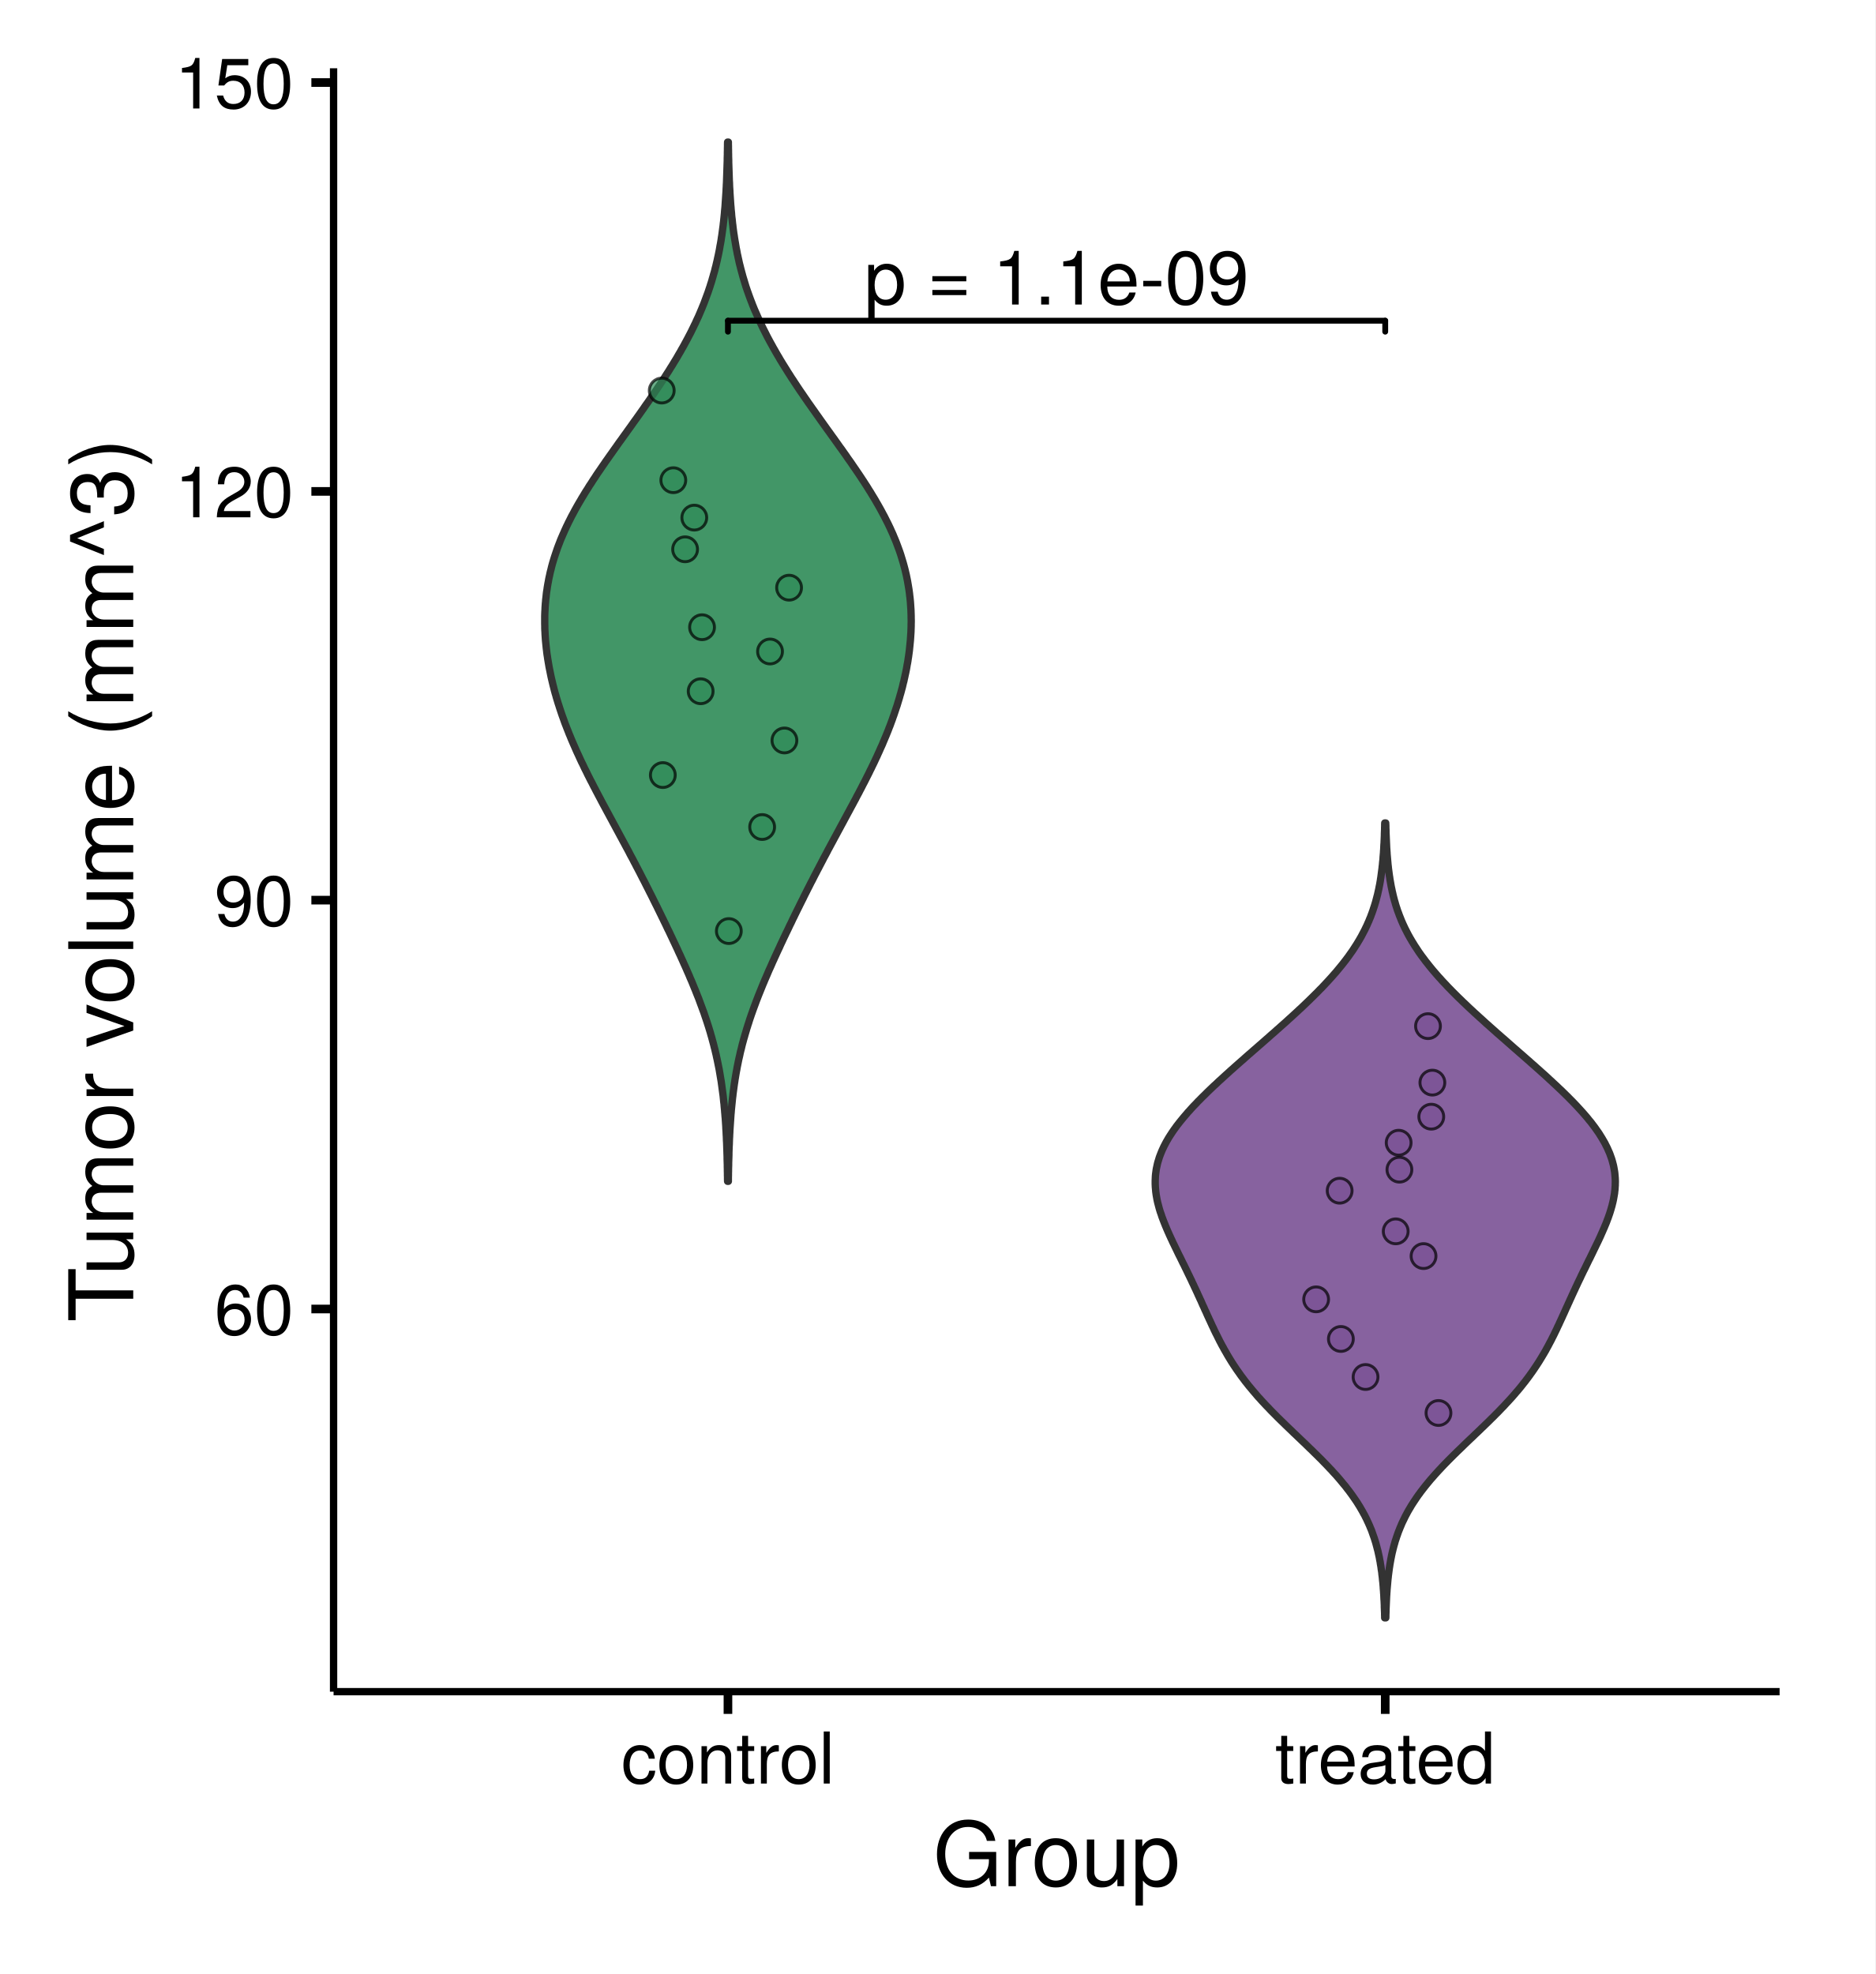
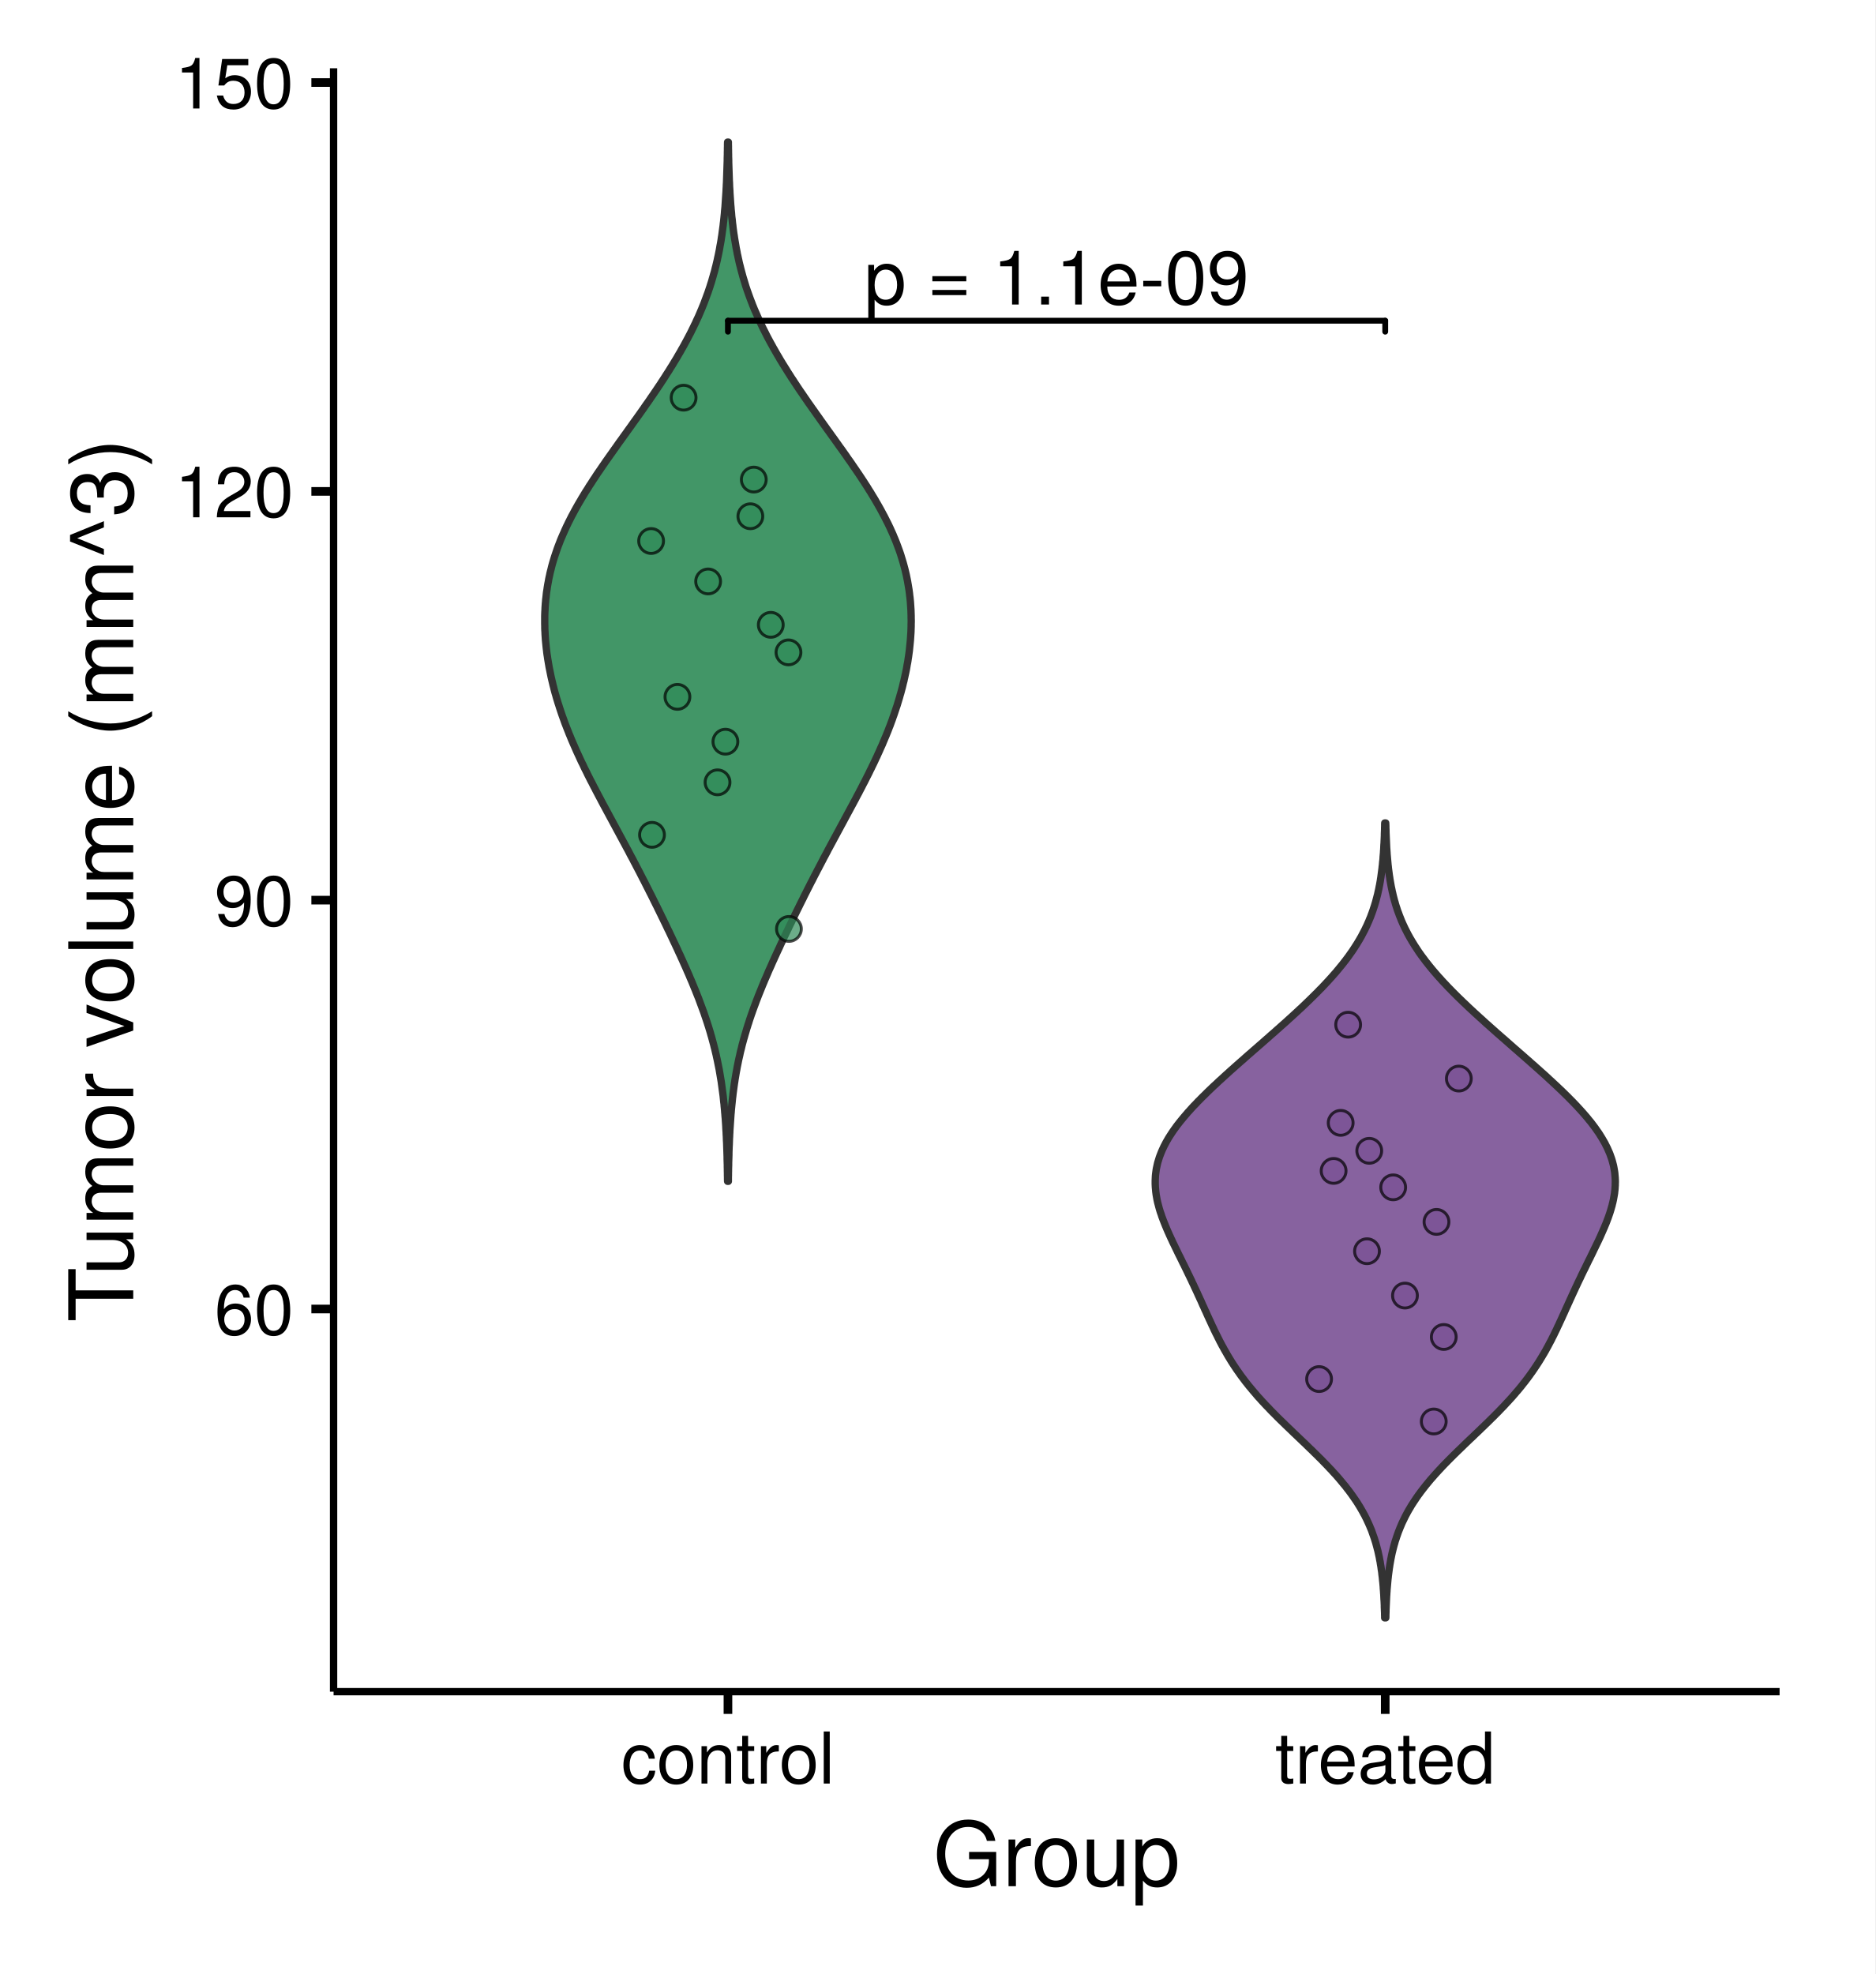
<svg xmlns="http://www.w3.org/2000/svg" class="svglite" width="273.60pt" height="288.00pt" viewBox="0 0 273.60 288.00">
  <defs>
    <style type="text/css">
    .svglite line, .svglite polyline, .svglite polygon, .svglite path, .svglite rect, .svglite circle {
      fill: none;
      stroke: #000000;
      stroke-linecap: round;
      stroke-linejoin: round;
      stroke-miterlimit: 10.00;
    }
    .svglite text {
      white-space: pre;
    }
  </style>
  </defs>
  <rect width="100%" height="100%" style="stroke: none; fill: #FFFFFF;" />
  <defs>
    <clipPath id="cpMC4wMHwyNzMuNjB8MC4wMHwyODguMDA=">
      <rect x="0.00" y="0.00" width="273.60" height="288.00" />
    </clipPath>
  </defs>
  <g clip-path="url(#cpMC4wMHwyNzMuNjB8MC4wMHwyODguMDA=)">
    <rect x="0.00" y="0.00" width="273.60" height="288.00" style="stroke-width: 1.26; stroke: #FFFFFF; fill: #FFFFFF;" />
  </g>
  <defs>
    <clipPath id="cpNDguNjd8MjU5LjY1fDkuOTZ8MjQ2Ljgx">
      <rect x="48.67" y="9.96" width="210.98" height="236.85" />
    </clipPath>
  </defs>
  <g clip-path="url(#cpNDguNjd8MjU5LjY1fDkuOTZ8MjQ2Ljgx)">
    <rect x="48.67" y="9.96" width="210.98" height="236.85" style="stroke-width: 1.26; stroke: none; fill: #FFFFFF;" />
    <polygon points="106.16,172.35 106.15,172.05 106.15,171.76 106.14,171.46 106.14,171.16 106.13,170.87 106.13,170.57 106.12,170.27 106.12,169.98 106.11,169.68 106.10,169.38 106.09,169.09 106.09,168.79 106.08,168.49 106.07,168.20 106.06,167.90 106.05,167.60 106.04,167.31 106.03,167.01 106.02,166.71 106.00,166.41 105.99,166.12 105.98,165.82 105.96,165.52 105.95,165.23 105.93,164.93 105.91,164.63 105.90,164.34 105.88,164.04 105.86,163.74 105.84,163.45 105.82,163.15 105.79,162.85 105.77,162.56 105.74,162.26 105.72,161.96 105.69,161.67 105.66,161.37 105.64,161.07 105.60,160.78 105.57,160.48 105.54,160.18 105.51,159.89 105.47,159.59 105.43,159.29 105.39,159.00 105.35,158.70 105.31,158.40 105.27,158.11 105.23,157.81 105.18,157.51 105.13,157.22 105.08,156.92 105.03,156.62 104.98,156.33 104.93,156.03 104.87,155.73 104.81,155.44 104.75,155.14 104.69,154.84 104.63,154.55 104.56,154.25 104.50,153.95 104.43,153.66 104.36,153.36 104.29,153.06 104.21,152.77 104.14,152.47 104.06,152.17 103.98,151.88 103.90,151.58 103.82,151.28 103.73,150.99 103.65,150.69 103.56,150.39 103.47,150.10 103.38,149.80 103.28,149.50 103.19,149.21 103.09,148.91 102.99,148.61 102.89,148.32 102.79,148.02 102.69,147.72 102.58,147.43 102.47,147.13 102.36,146.83 102.25,146.54 102.14,146.24 102.03,145.94 101.92,145.64 101.80,145.35 101.68,145.05 101.56,144.75 101.45,144.46 101.32,144.16 101.20,143.86 101.08,143.57 100.96,143.27 100.83,142.97 100.70,142.68 100.58,142.38 100.45,142.08 100.32,141.79 100.19,141.49 100.06,141.19 99.93,140.90 99.79,140.60 99.66,140.30 99.53,140.01 99.39,139.71 99.26,139.41 99.12,139.12 98.98,138.82 98.85,138.52 98.71,138.23 98.57,137.93 98.43,137.63 98.29,137.34 98.15,137.04 98.01,136.74 97.87,136.45 97.73,136.15 97.59,135.85 97.44,135.56 97.30,135.26 97.16,134.96 97.02,134.67 96.87,134.37 96.73,134.07 96.58,133.78 96.44,133.48 96.29,133.18 96.15,132.89 96.00,132.59 95.86,132.29 95.71,132.00 95.56,131.70 95.41,131.40 95.27,131.11 95.12,130.81 94.97,130.51 94.82,130.22 94.67,129.92 94.52,129.62 94.37,129.33 94.22,129.03 94.07,128.73 93.92,128.44 93.76,128.14 93.61,127.84 93.46,127.55 93.31,127.25 93.15,126.95 93.00,126.66 92.84,126.36 92.69,126.06 92.53,125.77 92.38,125.47 92.22,125.17 92.06,124.88 91.90,124.58 91.75,124.28 91.59,123.98 91.43,123.69 91.27,123.39 91.11,123.09 90.95,122.80 90.79,122.50 90.63,122.20 90.47,121.91 90.31,121.61 90.15,121.31 89.99,121.02 89.83,120.72 89.67,120.42 89.51,120.13 89.35,119.83 89.19,119.53 89.03,119.24 88.87,118.94 88.71,118.64 88.55,118.35 88.39,118.05 88.23,117.75 88.07,117.46 87.91,117.16 87.75,116.86 87.60,116.57 87.44,116.27 87.28,115.97 87.13,115.68 86.97,115.38 86.82,115.08 86.66,114.79 86.51,114.49 86.36,114.19 86.20,113.90 86.05,113.60 85.90,113.30 85.75,113.01 85.61,112.71 85.46,112.41 85.31,112.12 85.17,111.82 85.03,111.52 84.88,111.23 84.74,110.93 84.60,110.63 84.47,110.34 84.33,110.04 84.19,109.74 84.06,109.45 83.93,109.15 83.80,108.85 83.67,108.56 83.54,108.26 83.41,107.96 83.29,107.67 83.17,107.37 83.04,107.07 82.93,106.78 82.81,106.48 82.69,106.18 82.58,105.89 82.46,105.59 82.35,105.29 82.25,105.00 82.14,104.70 82.03,104.40 81.93,104.11 81.83,103.81 81.73,103.51 81.63,103.21 81.54,102.92 81.44,102.62 81.35,102.32 81.26,102.03 81.17,101.73 81.09,101.43 81.00,101.14 80.92,100.84 80.84,100.54 80.77,100.25 80.69,99.95 80.62,99.65 80.55,99.36 80.48,99.06 80.41,98.76 80.35,98.47 80.29,98.17 80.23,97.87 80.17,97.58 80.11,97.28 80.06,96.98 80.01,96.69 79.96,96.39 79.91,96.09 79.87,95.80 79.82,95.50 79.78,95.20 79.75,94.91 79.71,94.61 79.68,94.31 79.65,94.02 79.62,93.72 79.59,93.42 79.57,93.13 79.55,92.83 79.53,92.53 79.52,92.24 79.50,91.94 79.49,91.64 79.49,91.35 79.48,91.05 79.48,90.75 79.48,90.46 79.48,90.16 79.48,89.86 79.49,89.57 79.50,89.27 79.52,88.97 79.53,88.68 79.55,88.38 79.57,88.08 79.60,87.79 79.62,87.49 79.66,87.19 79.69,86.90 79.72,86.60 79.76,86.30 79.81,86.01 79.85,85.71 79.90,85.41 79.95,85.12 80.01,84.82 80.06,84.52 80.12,84.23 80.19,83.93 80.25,83.63 80.32,83.34 80.40,83.04 80.47,82.74 80.55,82.44 80.63,82.15 80.72,81.85 80.81,81.55 80.90,81.26 81.00,80.96 81.10,80.66 81.20,80.37 81.30,80.07 81.41,79.77 81.52,79.48 81.64,79.18 81.75,78.88 81.87,78.59 82.00,78.29 82.13,77.99 82.26,77.70 82.39,77.40 82.53,77.10 82.66,76.81 82.81,76.51 82.95,76.21 83.10,75.92 83.25,75.62 83.40,75.32 83.56,75.03 83.72,74.73 83.88,74.43 84.04,74.14 84.21,73.84 84.38,73.54 84.55,73.25 84.73,72.95 84.90,72.65 85.08,72.36 85.26,72.06 85.44,71.76 85.63,71.47 85.82,71.17 86.00,70.87 86.20,70.58 86.39,70.28 86.58,69.98 86.78,69.69 86.97,69.39 87.17,69.09 87.37,68.80 87.58,68.50 87.78,68.20 87.98,67.91 88.19,67.61 88.39,67.31 88.60,67.02 88.81,66.72 89.02,66.42 89.23,66.13 89.44,65.83 89.65,65.53 89.86,65.24 90.07,64.94 90.28,64.64 90.49,64.35 90.71,64.05 90.92,63.75 91.13,63.46 91.35,63.16 91.56,62.86 91.77,62.57 91.99,62.27 92.20,61.97 92.41,61.67 92.62,61.38 92.84,61.08 93.05,60.78 93.26,60.49 93.47,60.19 93.68,59.89 93.89,59.60 94.09,59.30 94.30,59.00 94.51,58.71 94.72,58.41 94.92,58.11 95.12,57.82 95.33,57.52 95.53,57.22 95.73,56.93 95.93,56.63 96.13,56.33 96.33,56.04 96.52,55.74 96.72,55.44 96.91,55.15 97.10,54.85 97.29,54.55 97.48,54.26 97.67,53.96 97.85,53.66 98.04,53.37 98.22,53.07 98.40,52.77 98.58,52.48 98.76,52.18 98.93,51.88 99.10,51.59 99.28,51.29 99.44,50.99 99.61,50.70 99.78,50.40 99.94,50.10 100.10,49.81 100.26,49.51 100.42,49.21 100.57,48.92 100.73,48.62 100.88,48.32 101.02,48.03 101.17,47.73 101.31,47.43 101.46,47.14 101.59,46.84 101.73,46.54 101.87,46.25 102.00,45.95 102.13,45.65 102.25,45.36 102.38,45.06 102.50,44.76 102.62,44.47 102.74,44.17 102.85,43.87 102.96,43.58 103.07,43.28 103.18,42.98 103.29,42.69 103.39,42.39 103.49,42.09 103.59,41.80 103.68,41.50 103.78,41.20 103.87,40.90 103.95,40.61 104.04,40.31 104.12,40.01 104.21,39.72 104.29,39.42 104.36,39.12 104.44,38.83 104.51,38.53 104.58,38.23 104.65,37.94 104.71,37.64 104.78,37.34 104.84,37.05 104.90,36.75 104.96,36.45 105.01,36.16 105.06,35.86 105.12,35.56 105.17,35.27 105.22,34.97 105.26,34.67 105.31,34.38 105.35,34.08 105.39,33.78 105.43,33.49 105.47,33.19 105.51,32.89 105.54,32.60 105.58,32.30 105.61,32.00 105.64,31.71 105.67,31.41 105.70,31.11 105.72,30.82 105.75,30.52 105.78,30.22 105.80,29.93 105.82,29.63 105.84,29.33 105.86,29.04 105.88,28.74 105.90,28.44 105.92,28.15 105.94,27.85 105.95,27.55 105.97,27.26 105.98,26.96 106.00,26.66 106.01,26.37 106.02,26.07 106.03,25.77 106.04,25.48 106.05,25.18 106.06,24.88 106.07,24.59 106.08,24.29 106.09,23.99 106.10,23.70 106.11,23.40 106.11,23.10 106.12,22.81 106.13,22.51 106.13,22.21 106.14,21.92 106.14,21.62 106.15,21.32 106.15,21.03 106.16,20.73 106.27,20.73 106.27,21.03 106.28,21.32 106.28,21.62 106.29,21.92 106.29,22.21 106.30,22.51 106.30,22.81 106.31,23.10 106.32,23.40 106.32,23.70 106.33,23.99 106.34,24.29 106.35,24.59 106.36,24.88 106.37,25.18 106.38,25.48 106.39,25.77 106.40,26.07 106.41,26.37 106.43,26.66 106.44,26.96 106.45,27.26 106.47,27.55 106.49,27.85 106.50,28.15 106.52,28.44 106.54,28.74 106.56,29.04 106.58,29.33 106.60,29.63 106.62,29.93 106.65,30.22 106.67,30.52 106.70,30.82 106.73,31.11 106.75,31.41 106.78,31.71 106.82,32.00 106.85,32.30 106.88,32.60 106.92,32.89 106.95,33.19 106.99,33.49 107.03,33.78 107.07,34.08 107.12,34.38 107.16,34.67 107.21,34.97 107.26,35.27 107.31,35.56 107.36,35.86 107.41,36.16 107.47,36.45 107.53,36.75 107.58,37.05 107.65,37.34 107.71,37.64 107.78,37.94 107.84,38.23 107.91,38.53 107.99,38.83 108.06,39.12 108.14,39.42 108.22,39.72 108.30,40.01 108.38,40.31 108.47,40.61 108.56,40.90 108.65,41.20 108.74,41.50 108.83,41.80 108.93,42.09 109.03,42.39 109.14,42.69 109.24,42.98 109.35,43.28 109.46,43.58 109.57,43.87 109.69,44.17 109.80,44.47 109.92,44.76 110.04,45.06 110.17,45.36 110.30,45.65 110.43,45.95 110.56,46.25 110.69,46.54 110.83,46.84 110.97,47.14 111.11,47.43 111.25,47.73 111.40,48.03 111.55,48.32 111.70,48.62 111.85,48.92 112.00,49.21 112.16,49.51 112.32,49.81 112.48,50.10 112.65,50.40 112.81,50.70 112.98,50.99 113.15,51.29 113.32,51.59 113.49,51.88 113.67,52.18 113.84,52.48 114.02,52.77 114.20,53.07 114.39,53.37 114.57,53.66 114.76,53.96 114.94,54.26 115.13,54.55 115.32,54.85 115.51,55.15 115.71,55.44 115.90,55.74 116.10,56.04 116.29,56.33 116.49,56.63 116.69,56.93 116.89,57.22 117.10,57.52 117.30,57.82 117.50,58.11 117.71,58.41 117.91,58.71 118.12,59.00 118.33,59.30 118.54,59.60 118.75,59.89 118.96,60.19 119.17,60.49 119.38,60.78 119.59,61.08 119.80,61.38 120.01,61.67 120.22,61.97 120.44,62.27 120.65,62.57 120.86,62.86 121.08,63.16 121.29,63.46 121.50,63.75 121.72,64.05 121.93,64.35 122.14,64.64 122.35,64.94 122.56,65.24 122.78,65.53 122.99,65.83 123.20,66.13 123.41,66.42 123.61,66.72 123.82,67.02 124.03,67.31 124.24,67.61 124.44,67.91 124.64,68.20 124.85,68.50 125.05,68.80 125.25,69.09 125.45,69.39 125.65,69.69 125.84,69.98 126.04,70.28 126.23,70.58 126.42,70.87 126.61,71.17 126.79,71.47 126.98,71.76 127.16,72.06 127.34,72.36 127.52,72.65 127.70,72.95 127.87,73.25 128.04,73.54 128.21,73.84 128.38,74.14 128.54,74.43 128.70,74.73 128.86,75.03 129.02,75.32 129.17,75.62 129.32,75.92 129.47,76.21 129.62,76.51 129.76,76.81 129.90,77.10 130.03,77.40 130.17,77.70 130.30,77.99 130.42,78.29 130.55,78.59 130.67,78.88 130.79,79.18 130.90,79.48 131.01,79.77 131.12,80.07 131.23,80.37 131.33,80.66 131.43,80.96 131.52,81.26 131.61,81.55 131.70,81.85 131.79,82.15 131.87,82.44 131.95,82.74 132.03,83.04 132.10,83.34 132.17,83.63 132.24,83.93 132.30,84.23 132.36,84.52 132.42,84.82 132.47,85.12 132.52,85.41 132.57,85.71 132.62,86.01 132.66,86.30 132.70,86.60 132.73,86.90 132.77,87.19 132.80,87.49 132.83,87.79 132.85,88.08 132.87,88.38 132.89,88.68 132.91,88.97 132.92,89.27 132.93,89.57 132.94,89.86 132.94,90.16 132.95,90.46 132.95,90.75 132.94,91.05 132.94,91.35 132.93,91.64 132.92,91.94 132.91,92.24 132.89,92.53 132.87,92.83 132.85,93.13 132.83,93.42 132.80,93.72 132.77,94.02 132.74,94.31 132.71,94.61 132.68,94.91 132.64,95.20 132.60,95.50 132.56,95.80 132.51,96.09 132.47,96.39 132.42,96.69 132.36,96.98 132.31,97.28 132.26,97.58 132.20,97.87 132.14,98.17 132.07,98.47 132.01,98.76 131.94,99.06 131.88,99.36 131.80,99.65 131.73,99.95 131.66,100.25 131.58,100.54 131.50,100.84 131.42,101.14 131.33,101.43 131.25,101.73 131.16,102.03 131.07,102.32 130.98,102.62 130.89,102.92 130.79,103.21 130.69,103.51 130.59,103.81 130.49,104.11 130.39,104.40 130.28,104.70 130.18,105.00 130.07,105.29 129.96,105.59 129.85,105.89 129.73,106.18 129.62,106.48 129.50,106.78 129.38,107.07 129.26,107.37 129.13,107.67 129.01,107.96 128.88,108.26 128.76,108.56 128.63,108.85 128.49,109.15 128.36,109.45 128.23,109.74 128.09,110.04 127.96,110.34 127.82,110.63 127.68,110.93 127.54,111.23 127.40,111.52 127.25,111.82 127.11,112.12 126.96,112.41 126.82,112.71 126.67,113.01 126.52,113.30 126.37,113.60 126.22,113.90 126.07,114.19 125.91,114.49 125.76,114.79 125.61,115.08 125.45,115.38 125.30,115.68 125.14,115.97 124.98,116.27 124.83,116.57 124.67,116.86 124.51,117.16 124.35,117.46 124.19,117.75 124.03,118.05 123.87,118.35 123.71,118.64 123.55,118.94 123.39,119.24 123.23,119.53 123.07,119.83 122.91,120.13 122.75,120.42 122.59,120.72 122.43,121.02 122.27,121.31 122.11,121.61 121.95,121.91 121.79,122.20 121.63,122.50 121.47,122.80 121.31,123.09 121.15,123.39 120.99,123.69 120.83,123.98 120.68,124.28 120.52,124.58 120.36,124.88 120.20,125.17 120.05,125.47 119.89,125.77 119.74,126.06 119.58,126.36 119.43,126.66 119.27,126.95 119.12,127.25 118.96,127.55 118.81,127.84 118.66,128.14 118.51,128.44 118.35,128.73 118.20,129.03 118.05,129.33 117.90,129.62 117.75,129.92 117.60,130.22 117.45,130.51 117.30,130.81 117.16,131.11 117.01,131.40 116.86,131.70 116.71,132.00 116.57,132.29 116.42,132.59 116.27,132.89 116.13,133.18 115.98,133.48 115.84,133.78 115.69,134.07 115.55,134.37 115.41,134.67 115.26,134.96 115.12,135.26 114.98,135.56 114.84,135.85 114.69,136.15 114.55,136.45 114.41,136.74 114.27,137.04 114.13,137.34 113.99,137.63 113.85,137.93 113.72,138.23 113.58,138.52 113.44,138.82 113.30,139.12 113.17,139.41 113.03,139.71 112.90,140.01 112.76,140.30 112.63,140.60 112.50,140.90 112.37,141.19 112.23,141.49 112.10,141.79 111.98,142.08 111.85,142.38 111.72,142.68 111.59,142.97 111.47,143.27 111.34,143.57 111.22,143.86 111.10,144.16 110.98,144.46 110.86,144.75 110.74,145.05 110.62,145.35 110.51,145.64 110.39,145.94 110.28,146.24 110.17,146.54 110.06,146.83 109.95,147.13 109.84,147.43 109.74,147.72 109.63,148.02 109.53,148.32 109.43,148.61 109.33,148.91 109.24,149.21 109.14,149.50 109.05,149.80 108.95,150.10 108.87,150.39 108.78,150.69 108.69,150.99 108.61,151.28 108.52,151.58 108.44,151.88 108.36,152.17 108.28,152.47 108.21,152.77 108.14,153.06 108.06,153.36 107.99,153.66 107.93,153.95 107.86,154.25 107.79,154.55 107.73,154.84 107.67,155.14 107.61,155.44 107.55,155.73 107.50,156.03 107.44,156.33 107.39,156.62 107.34,156.92 107.29,157.22 107.24,157.51 107.20,157.81 107.15,158.11 107.11,158.40 107.07,158.70 107.03,159.00 106.99,159.29 106.95,159.59 106.92,159.89 106.88,160.18 106.85,160.48 106.82,160.78 106.79,161.07 106.76,161.37 106.73,161.67 106.70,161.96 106.68,162.26 106.65,162.56 106.63,162.85 106.61,163.15 106.59,163.45 106.57,163.74 106.55,164.04 106.53,164.34 106.51,164.63 106.49,164.93 106.48,165.23 106.46,165.52 106.45,165.82 106.43,166.12 106.42,166.41 106.41,166.71 106.40,167.01 106.38,167.31 106.37,167.60 106.36,167.90 106.35,168.20 106.35,168.49 106.34,168.79 106.33,169.09 106.32,169.38 106.31,169.68 106.31,169.98 106.30,170.27 106.29,170.57 106.29,170.87 106.28,171.16 106.28,171.46 106.27,171.76 106.27,172.05 106.27,172.35 106.16,172.35 " style="stroke-width: 1.07; stroke: #333333; stroke-linecap: butt; fill: #2E8B57; fill-opacity: 0.90;" />
    <polygon points="202.03,236.04 202.03,235.82 202.02,235.59 202.02,235.36 202.01,235.14 202.00,234.91 201.99,234.68 201.98,234.46 201.98,234.23 201.97,234.00 201.96,233.77 201.95,233.55 201.93,233.32 201.92,233.09 201.91,232.87 201.90,232.64 201.88,232.41 201.87,232.19 201.85,231.96 201.83,231.73 201.82,231.50 201.80,231.28 201.78,231.05 201.76,230.82 201.73,230.60 201.71,230.37 201.69,230.14 201.66,229.92 201.63,229.69 201.61,229.46 201.58,229.24 201.54,229.01 201.51,228.78 201.48,228.55 201.44,228.33 201.40,228.10 201.37,227.87 201.32,227.65 201.28,227.42 201.24,227.19 201.19,226.97 201.14,226.74 201.09,226.51 201.04,226.28 200.98,226.06 200.92,225.83 200.86,225.60 200.80,225.38 200.74,225.15 200.67,224.92 200.60,224.70 200.53,224.47 200.45,224.24 200.37,224.02 200.29,223.79 200.21,223.56 200.13,223.33 200.04,223.11 199.94,222.88 199.85,222.65 199.75,222.43 199.65,222.20 199.54,221.97 199.44,221.75 199.33,221.52 199.21,221.29 199.10,221.06 198.97,220.84 198.85,220.61 198.72,220.38 198.59,220.16 198.46,219.93 198.32,219.70 198.18,219.48 198.04,219.25 197.89,219.02 197.74,218.80 197.58,218.57 197.42,218.34 197.26,218.11 197.10,217.89 196.93,217.66 196.76,217.43 196.58,217.21 196.41,216.98 196.23,216.75 196.04,216.53 195.85,216.30 195.66,216.07 195.47,215.84 195.28,215.62 195.08,215.39 194.88,215.16 194.67,214.94 194.46,214.71 194.26,214.48 194.04,214.26 193.83,214.03 193.61,213.80 193.39,213.57 193.17,213.35 192.95,213.12 192.73,212.89 192.50,212.67 192.27,212.44 192.04,212.21 191.81,211.99 191.58,211.76 191.35,211.53 191.11,211.31 190.88,211.08 190.64,210.85 190.41,210.62 190.17,210.40 189.93,210.17 189.69,209.94 189.46,209.72 189.22,209.49 188.98,209.26 188.74,209.04 188.51,208.81 188.27,208.58 188.03,208.35 187.80,208.13 187.56,207.90 187.33,207.67 187.10,207.45 186.86,207.22 186.63,206.99 186.40,206.77 186.18,206.54 185.95,206.31 185.73,206.09 185.50,205.86 185.28,205.63 185.07,205.40 184.85,205.18 184.63,204.95 184.42,204.72 184.21,204.50 184.00,204.27 183.80,204.04 183.59,203.82 183.39,203.59 183.20,203.36 183.00,203.13 182.81,202.91 182.62,202.68 182.43,202.45 182.24,202.23 182.06,202.00 181.88,201.77 181.70,201.55 181.53,201.32 181.36,201.09 181.19,200.87 181.02,200.64 180.86,200.41 180.70,200.18 180.54,199.96 180.38,199.73 180.23,199.50 180.08,199.28 179.93,199.05 179.78,198.82 179.64,198.60 179.50,198.37 179.36,198.14 179.22,197.91 179.09,197.69 178.96,197.46 178.83,197.23 178.70,197.01 178.57,196.78 178.45,196.55 178.32,196.33 178.20,196.10 178.08,195.87 177.96,195.65 177.85,195.42 177.73,195.19 177.62,194.96 177.51,194.74 177.39,194.51 177.28,194.28 177.17,194.06 177.07,193.83 176.96,193.60 176.85,193.38 176.75,193.15 176.64,192.92 176.54,192.69 176.43,192.47 176.33,192.24 176.22,192.01 176.12,191.79 176.02,191.56 175.92,191.33 175.81,191.11 175.71,190.88 175.61,190.65 175.50,190.43 175.40,190.20 175.30,189.97 175.20,189.74 175.09,189.52 174.99,189.29 174.88,189.06 174.78,188.84 174.68,188.61 174.57,188.38 174.47,188.16 174.36,187.93 174.25,187.70 174.15,187.47 174.04,187.25 173.93,187.02 173.83,186.79 173.72,186.57 173.61,186.34 173.50,186.11 173.39,185.89 173.28,185.66 173.17,185.43 173.06,185.20 172.95,184.98 172.84,184.75 172.73,184.52 172.61,184.30 172.50,184.07 172.39,183.84 172.28,183.62 172.17,183.39 172.05,183.16 171.94,182.94 171.83,182.71 171.72,182.48 171.61,182.25 171.50,182.03 171.39,181.80 171.28,181.57 171.17,181.35 171.06,181.12 170.96,180.89 170.85,180.67 170.75,180.44 170.64,180.21 170.54,179.98 170.44,179.76 170.34,179.53 170.24,179.30 170.15,179.08 170.05,178.85 169.96,178.62 169.87,178.40 169.78,178.17 169.69,177.94 169.61,177.72 169.52,177.49 169.45,177.26 169.37,177.03 169.29,176.81 169.22,176.58 169.15,176.35 169.09,176.13 169.03,175.90 168.97,175.67 168.91,175.45 168.86,175.22 168.81,174.99 168.77,174.76 168.73,174.54 168.69,174.31 168.66,174.08 168.63,173.86 168.61,173.63 168.59,173.40 168.57,173.18 168.56,172.95 168.55,172.72 168.55,172.50 168.55,172.27 168.56,172.04 168.57,171.81 168.58,171.59 168.60,171.36 168.63,171.13 168.66,170.91 168.69,170.68 168.73,170.45 168.78,170.23 168.83,170.00 168.88,169.77 168.94,169.54 169.01,169.32 169.08,169.09 169.15,168.86 169.23,168.64 169.32,168.41 169.41,168.18 169.50,167.96 169.60,167.73 169.71,167.50 169.81,167.28 169.93,167.05 170.05,166.82 170.17,166.59 170.30,166.37 170.43,166.14 170.57,165.91 170.71,165.69 170.86,165.46 171.01,165.23 171.16,165.01 171.32,164.78 171.49,164.55 171.65,164.32 171.82,164.10 172.00,163.87 172.18,163.64 172.36,163.42 172.55,163.19 172.74,162.96 172.93,162.74 173.13,162.51 173.32,162.28 173.53,162.06 173.73,161.83 173.94,161.60 174.15,161.37 174.37,161.15 174.59,160.92 174.80,160.69 175.03,160.47 175.25,160.24 175.48,160.01 175.71,159.79 175.94,159.56 176.17,159.33 176.41,159.10 176.64,158.88 176.88,158.65 177.12,158.42 177.37,158.20 177.61,157.97 177.85,157.74 178.10,157.52 178.35,157.29 178.60,157.06 178.85,156.83 179.10,156.61 179.35,156.38 179.60,156.15 179.86,155.93 180.11,155.70 180.37,155.47 180.62,155.25 180.88,155.02 181.14,154.79 181.40,154.57 181.65,154.34 181.91,154.11 182.17,153.88 182.43,153.66 182.69,153.43 182.95,153.20 183.21,152.98 183.47,152.75 183.73,152.52 183.99,152.30 184.25,152.07 184.51,151.84 184.77,151.61 185.03,151.39 185.28,151.16 185.54,150.93 185.80,150.71 186.06,150.48 186.31,150.25 186.57,150.03 186.82,149.80 187.08,149.57 187.33,149.35 187.59,149.12 187.84,148.89 188.09,148.66 188.34,148.44 188.59,148.21 188.84,147.98 189.08,147.76 189.33,147.53 189.57,147.30 189.82,147.08 190.06,146.85 190.30,146.62 190.54,146.39 190.77,146.17 191.01,145.94 191.24,145.71 191.47,145.49 191.70,145.26 191.93,145.03 192.16,144.81 192.38,144.58 192.60,144.35 192.83,144.13 193.04,143.90 193.26,143.67 193.47,143.44 193.68,143.22 193.89,142.99 194.10,142.76 194.30,142.54 194.50,142.31 194.70,142.08 194.90,141.86 195.09,141.63 195.28,141.40 195.47,141.17 195.65,140.95 195.84,140.72 196.02,140.49 196.19,140.27 196.37,140.04 196.54,139.81 196.71,139.59 196.87,139.36 197.03,139.13 197.19,138.91 197.35,138.68 197.50,138.45 197.65,138.22 197.79,138.00 197.94,137.77 198.08,137.54 198.21,137.32 198.35,137.09 198.48,136.86 198.61,136.64 198.73,136.41 198.85,136.18 198.97,135.95 199.09,135.73 199.20,135.50 199.31,135.27 199.42,135.05 199.52,134.82 199.62,134.59 199.72,134.37 199.81,134.14 199.91,133.91 200.00,133.69 200.08,133.46 200.17,133.23 200.25,133.00 200.33,132.78 200.40,132.55 200.48,132.32 200.55,132.10 200.62,131.87 200.69,131.64 200.75,131.42 200.81,131.19 200.87,130.96 200.93,130.73 200.99,130.51 201.04,130.28 201.09,130.05 201.14,129.83 201.19,129.60 201.23,129.37 201.28,129.15 201.32,128.92 201.36,128.69 201.40,128.47 201.43,128.24 201.47,128.01 201.50,127.78 201.53,127.56 201.56,127.33 201.59,127.10 201.62,126.88 201.65,126.65 201.67,126.42 201.70,126.20 201.72,125.97 201.74,125.74 201.77,125.51 201.79,125.29 201.80,125.06 201.82,124.83 201.84,124.61 201.86,124.38 201.87,124.15 201.89,123.93 201.90,123.70 201.91,123.47 201.92,123.24 201.94,123.02 201.95,122.79 201.96,122.56 201.97,122.34 201.98,122.11 201.99,121.88 201.99,121.66 202.00,121.43 202.01,121.20 202.02,120.98 202.02,120.75 202.03,120.52 202.03,120.29 202.04,120.07 202.18,120.07 202.19,120.29 202.20,120.52 202.20,120.75 202.21,120.98 202.22,121.20 202.22,121.43 202.23,121.66 202.24,121.88 202.25,122.11 202.26,122.34 202.27,122.56 202.28,122.79 202.29,123.02 202.30,123.24 202.31,123.47 202.32,123.70 202.34,123.93 202.35,124.15 202.37,124.38 202.38,124.61 202.40,124.83 202.42,125.06 202.44,125.29 202.46,125.51 202.48,125.74 202.50,125.97 202.52,126.20 202.55,126.42 202.57,126.65 202.60,126.88 202.63,127.10 202.66,127.33 202.69,127.56 202.72,127.78 202.76,128.01 202.79,128.24 202.83,128.47 202.87,128.69 202.91,128.92 202.95,129.15 202.99,129.37 203.04,129.60 203.09,129.83 203.13,130.05 203.19,130.28 203.24,130.51 203.29,130.73 203.35,130.96 203.41,131.19 203.47,131.42 203.54,131.64 203.60,131.87 203.67,132.10 203.74,132.32 203.82,132.55 203.89,132.78 203.97,133.00 204.06,133.23 204.14,133.46 204.23,133.69 204.32,133.91 204.41,134.14 204.50,134.37 204.60,134.59 204.70,134.82 204.81,135.05 204.91,135.27 205.02,135.50 205.14,135.73 205.25,135.95 205.37,136.18 205.49,136.41 205.62,136.64 205.74,136.86 205.88,137.09 206.01,137.32 206.15,137.54 206.29,137.77 206.43,138.00 206.58,138.22 206.73,138.45 206.88,138.68 207.03,138.91 207.19,139.13 207.35,139.36 207.52,139.59 207.69,139.81 207.86,140.04 208.03,140.27 208.21,140.49 208.39,140.72 208.57,140.95 208.75,141.17 208.94,141.40 209.13,141.63 209.33,141.86 209.52,142.08 209.72,142.31 209.92,142.54 210.13,142.76 210.33,142.99 210.54,143.22 210.75,143.44 210.97,143.67 211.18,143.90 211.40,144.13 211.62,144.35 211.84,144.58 212.07,144.81 212.29,145.03 212.52,145.26 212.75,145.49 212.98,145.71 213.22,145.94 213.45,146.17 213.69,146.39 213.93,146.62 214.17,146.85 214.41,147.08 214.65,147.30 214.90,147.53 215.14,147.76 215.39,147.98 215.64,148.21 215.89,148.44 216.14,148.66 216.39,148.89 216.64,149.12 216.89,149.35 217.15,149.57 217.40,149.80 217.66,150.03 217.91,150.25 218.17,150.48 218.42,150.71 218.68,150.93 218.94,151.16 219.20,151.39 219.46,151.61 219.72,151.84 219.98,152.07 220.24,152.30 220.49,152.52 220.75,152.75 221.01,152.98 221.27,153.20 221.53,153.43 221.79,153.66 222.05,153.88 222.31,154.11 222.57,154.34 222.83,154.57 223.09,154.79 223.34,155.02 223.60,155.25 223.86,155.47 224.11,155.70 224.37,155.93 224.62,156.15 224.87,156.38 225.13,156.61 225.38,156.83 225.63,157.06 225.88,157.29 226.12,157.52 226.37,157.74 226.61,157.97 226.86,158.20 227.10,158.42 227.34,158.65 227.58,158.88 227.82,159.10 228.05,159.33 228.29,159.56 228.52,159.79 228.75,160.01 228.97,160.24 229.20,160.47 229.42,160.69 229.64,160.92 229.86,161.15 230.07,161.37 230.28,161.60 230.49,161.83 230.70,162.06 230.90,162.28 231.10,162.51 231.30,162.74 231.49,162.96 231.68,163.19 231.86,163.42 232.05,163.64 232.23,163.87 232.40,164.10 232.57,164.32 232.74,164.55 232.90,164.78 233.06,165.01 233.22,165.23 233.37,165.46 233.51,165.69 233.65,165.91 233.79,166.14 233.92,166.37 234.05,166.59 234.18,166.82 234.29,167.05 234.41,167.28 234.52,167.50 234.62,167.73 234.72,167.96 234.82,168.18 234.91,168.41 234.99,168.64 235.07,168.86 235.15,169.09 235.22,169.32 235.28,169.54 235.34,169.77 235.40,170.00 235.45,170.23 235.49,170.45 235.53,170.68 235.57,170.91 235.60,171.13 235.62,171.36 235.64,171.59 235.66,171.81 235.67,172.04 235.68,172.27 235.68,172.50 235.67,172.72 235.67,172.95 235.65,173.18 235.64,173.40 235.62,173.63 235.59,173.86 235.57,174.08 235.53,174.31 235.49,174.54 235.45,174.76 235.41,174.99 235.36,175.22 235.31,175.45 235.25,175.67 235.20,175.90 235.13,176.13 235.07,176.35 235.00,176.58 234.93,176.81 234.86,177.03 234.78,177.26 234.70,177.49 234.62,177.72 234.53,177.94 234.45,178.17 234.36,178.40 234.27,178.62 234.17,178.85 234.08,179.08 233.98,179.30 233.88,179.53 233.78,179.76 233.68,179.98 233.58,180.21 233.48,180.44 233.37,180.67 233.27,180.89 233.16,181.12 233.05,181.35 232.94,181.57 232.83,181.80 232.72,182.03 232.61,182.25 232.50,182.48 232.39,182.71 232.28,182.94 232.17,183.16 232.06,183.39 231.95,183.62 231.83,183.84 231.72,184.07 231.61,184.30 231.50,184.52 231.39,184.75 231.28,184.98 231.17,185.20 231.05,185.43 230.94,185.66 230.83,185.89 230.72,186.11 230.62,186.34 230.51,186.57 230.40,186.79 230.29,187.02 230.18,187.25 230.08,187.47 229.97,187.70 229.86,187.93 229.76,188.16 229.65,188.38 229.55,188.61 229.44,188.84 229.34,189.06 229.24,189.29 229.13,189.52 229.03,189.74 228.93,189.97 228.82,190.20 228.72,190.43 228.62,190.65 228.51,190.88 228.41,191.11 228.31,191.33 228.21,191.56 228.10,191.79 228.00,192.01 227.90,192.24 227.79,192.47 227.69,192.69 227.58,192.92 227.48,193.15 227.37,193.38 227.26,193.60 227.16,193.83 227.05,194.06 226.94,194.28 226.83,194.51 226.72,194.74 226.61,194.96 226.49,195.19 226.38,195.42 226.26,195.65 226.14,195.87 226.02,196.10 225.90,196.33 225.78,196.55 225.65,196.78 225.53,197.01 225.40,197.23 225.27,197.46 225.13,197.69 225.00,197.91 224.86,198.14 224.72,198.37 224.58,198.60 224.44,198.82 224.29,199.05 224.14,199.28 223.99,199.50 223.84,199.73 223.68,199.96 223.53,200.18 223.36,200.41 223.20,200.64 223.03,200.87 222.87,201.09 222.69,201.32 222.52,201.55 222.34,201.77 222.16,202.00 221.98,202.23 221.80,202.45 221.61,202.68 221.42,202.91 221.22,203.13 221.03,203.36 220.83,203.59 220.63,203.82 220.43,204.04 220.22,204.27 220.01,204.50 219.80,204.72 219.59,204.95 219.38,205.18 219.16,205.40 218.94,205.63 218.72,205.86 218.50,206.09 218.27,206.31 218.05,206.54 217.82,206.77 217.59,206.99 217.36,207.22 217.13,207.45 216.90,207.67 216.66,207.90 216.43,208.13 216.19,208.35 215.96,208.58 215.72,208.81 215.48,209.04 215.24,209.26 215.01,209.49 214.77,209.72 214.53,209.94 214.29,210.17 214.05,210.40 213.82,210.62 213.58,210.85 213.35,211.08 213.11,211.31 212.88,211.53 212.64,211.76 212.41,211.99 212.18,212.21 211.95,212.44 211.72,212.67 211.50,212.89 211.27,213.12 211.05,213.35 210.83,213.57 210.61,213.80 210.39,214.03 210.18,214.26 209.97,214.48 209.76,214.71 209.55,214.94 209.35,215.16 209.15,215.39 208.95,215.62 208.75,215.84 208.56,216.07 208.37,216.30 208.18,216.53 208.00,216.75 207.82,216.98 207.64,217.21 207.47,217.43 207.29,217.66 207.13,217.89 206.96,218.11 206.80,218.34 206.64,218.57 206.49,218.80 206.34,219.02 206.19,219.25 206.04,219.48 205.90,219.70 205.77,219.93 205.63,220.16 205.50,220.38 205.37,220.61 205.25,220.84 205.13,221.06 205.01,221.29 204.90,221.52 204.79,221.75 204.68,221.97 204.57,222.20 204.47,222.43 204.38,222.65 204.28,222.88 204.19,223.11 204.10,223.33 204.01,223.56 203.93,223.79 203.85,224.02 203.77,224.24 203.70,224.47 203.62,224.70 203.55,224.92 203.49,225.15 203.42,225.38 203.36,225.60 203.30,225.83 203.24,226.06 203.19,226.28 203.13,226.51 203.08,226.74 203.03,226.97 202.99,227.19 202.94,227.42 202.90,227.65 202.86,227.87 202.82,228.10 202.78,228.33 202.75,228.55 202.71,228.78 202.68,229.01 202.65,229.24 202.62,229.46 202.59,229.69 202.56,229.92 202.54,230.14 202.51,230.37 202.49,230.60 202.47,230.82 202.45,231.05 202.43,231.28 202.41,231.50 202.39,231.73 202.37,231.96 202.36,232.19 202.34,232.41 202.33,232.64 202.31,232.87 202.30,233.09 202.29,233.32 202.28,233.55 202.27,233.77 202.26,234.00 202.25,234.23 202.24,234.46 202.23,234.68 202.22,234.91 202.22,235.14 202.21,235.36 202.20,235.59 202.20,235.82 202.19,236.04 202.03,236.04 " style="stroke-width: 1.07; stroke: #333333; stroke-linecap: butt; fill: #7A5195; fill-opacity: 0.90;" />
-     <circle cx="114.45" cy="108.03" r="1.81" style="stroke-width: 0.43; stroke: #000000; stroke-opacity: 0.70; fill: #2E8B57; fill-opacity: 0.70;" />
-     <circle cx="101.30" cy="75.52" r="1.81" style="stroke-width: 0.43; stroke: #000000; stroke-opacity: 0.70; fill: #2E8B57; fill-opacity: 0.70;" />
-     <circle cx="111.20" cy="120.66" r="1.81" style="stroke-width: 0.43; stroke: #000000; stroke-opacity: 0.70; fill: #2E8B57; fill-opacity: 0.70;" />
-     <circle cx="102.43" cy="91.51" r="1.81" style="stroke-width: 0.43; stroke: #000000; stroke-opacity: 0.70; fill: #2E8B57; fill-opacity: 0.70;" />
-     <circle cx="96.55" cy="56.98" r="1.81" style="stroke-width: 0.43; stroke: #000000; stroke-opacity: 0.70; fill: #2E8B57; fill-opacity: 0.70;" />
-     <circle cx="106.34" cy="135.84" r="1.81" style="stroke-width: 0.43; stroke: #000000; stroke-opacity: 0.70; fill: #2E8B57; fill-opacity: 0.70;" />
-     <circle cx="102.23" cy="100.85" r="1.81" style="stroke-width: 0.43; stroke: #000000; stroke-opacity: 0.70; fill: #2E8B57; fill-opacity: 0.70;" />
-     <circle cx="115.13" cy="85.74" r="1.81" style="stroke-width: 0.43; stroke: #000000; stroke-opacity: 0.70; fill: #2E8B57; fill-opacity: 0.70;" />
-     <circle cx="96.71" cy="113.08" r="1.81" style="stroke-width: 0.43; stroke: #000000; stroke-opacity: 0.70; fill: #2E8B57; fill-opacity: 0.70;" />
-     <circle cx="98.24" cy="70.06" r="1.81" style="stroke-width: 0.43; stroke: #000000; stroke-opacity: 0.70; fill: #2E8B57; fill-opacity: 0.70;" />
-     <circle cx="112.35" cy="95.05" r="1.81" style="stroke-width: 0.43; stroke: #000000; stroke-opacity: 0.70; fill: #2E8B57; fill-opacity: 0.70;" />
-     <circle cx="99.96" cy="80.14" r="1.81" style="stroke-width: 0.43; stroke: #000000; stroke-opacity: 0.70; fill: #2E8B57; fill-opacity: 0.70;" />
-     <circle cx="204.07" cy="166.72" r="1.81" style="stroke-width: 0.43; stroke: #000000; stroke-opacity: 0.70; fill: #7A5195; fill-opacity: 0.70;" />
-     <circle cx="207.70" cy="183.26" r="1.81" style="stroke-width: 0.43; stroke: #000000; stroke-opacity: 0.70; fill: #7A5195; fill-opacity: 0.70;" />
-     <circle cx="208.35" cy="149.71" r="1.81" style="stroke-width: 0.43; stroke: #000000; stroke-opacity: 0.70; fill: #7A5195; fill-opacity: 0.70;" />
-     <circle cx="195.64" cy="195.35" r="1.81" style="stroke-width: 0.43; stroke: #000000; stroke-opacity: 0.70; fill: #7A5195; fill-opacity: 0.70;" />
-     <circle cx="195.46" cy="173.72" r="1.81" style="stroke-width: 0.43; stroke: #000000; stroke-opacity: 0.70; fill: #7A5195; fill-opacity: 0.70;" />
-     <circle cx="208.99" cy="157.95" r="1.81" style="stroke-width: 0.43; stroke: #000000; stroke-opacity: 0.70; fill: #7A5195; fill-opacity: 0.70;" />
-     <circle cx="209.88" cy="206.15" r="1.81" style="stroke-width: 0.43; stroke: #000000; stroke-opacity: 0.70; fill: #7A5195; fill-opacity: 0.70;" />
-     <circle cx="203.64" cy="179.65" r="1.81" style="stroke-width: 0.43; stroke: #000000; stroke-opacity: 0.70; fill: #7A5195; fill-opacity: 0.70;" />
-     <circle cx="208.83" cy="162.92" r="1.81" style="stroke-width: 0.43; stroke: #000000; stroke-opacity: 0.70; fill: #7A5195; fill-opacity: 0.70;" />
-     <circle cx="192.03" cy="189.57" r="1.81" style="stroke-width: 0.43; stroke: #000000; stroke-opacity: 0.70; fill: #7A5195; fill-opacity: 0.70;" />
-     <circle cx="204.18" cy="170.65" r="1.81" style="stroke-width: 0.43; stroke: #000000; stroke-opacity: 0.70; fill: #7A5195; fill-opacity: 0.70;" />
-     <circle cx="199.24" cy="200.90" r="1.81" style="stroke-width: 0.43; stroke: #000000; stroke-opacity: 0.70; fill: #7A5195; fill-opacity: 0.70;" />
+     <circle cx="105.84" cy="108.21" r="1.81" style="stroke-width: 0.43; stroke: #000000; stroke-opacity: 0.70; fill: #2E8B57; fill-opacity: 0.70;" />
+     <circle cx="109.48" cy="75.32" r="1.81" style="stroke-width: 0.43; stroke: #000000; stroke-opacity: 0.70; fill: #2E8B57; fill-opacity: 0.70;" />
+     <circle cx="95.13" cy="121.80" r="1.81" style="stroke-width: 0.43; stroke: #000000; stroke-opacity: 0.70; fill: #2E8B57; fill-opacity: 0.70;" />
+     <circle cx="112.46" cy="91.16" r="1.81" style="stroke-width: 0.43; stroke: #000000; stroke-opacity: 0.70; fill: #2E8B57; fill-opacity: 0.70;" />
+     <circle cx="99.74" cy="58.02" r="1.81" style="stroke-width: 0.43; stroke: #000000; stroke-opacity: 0.70; fill: #2E8B57; fill-opacity: 0.70;" />
+     <circle cx="115.11" cy="135.53" r="1.81" style="stroke-width: 0.43; stroke: #000000; stroke-opacity: 0.70; fill: #2E8B57; fill-opacity: 0.70;" />
+     <circle cx="98.84" cy="101.67" r="1.81" style="stroke-width: 0.43; stroke: #000000; stroke-opacity: 0.70; fill: #2E8B57; fill-opacity: 0.70;" />
+     <circle cx="103.32" cy="84.83" r="1.81" style="stroke-width: 0.43; stroke: #000000; stroke-opacity: 0.70; fill: #2E8B57; fill-opacity: 0.70;" />
+     <circle cx="104.69" cy="114.14" r="1.81" style="stroke-width: 0.43; stroke: #000000; stroke-opacity: 0.70; fill: #2E8B57; fill-opacity: 0.70;" />
+     <circle cx="109.98" cy="69.97" r="1.81" style="stroke-width: 0.43; stroke: #000000; stroke-opacity: 0.70; fill: #2E8B57; fill-opacity: 0.70;" />
+     <circle cx="115.04" cy="95.18" r="1.81" style="stroke-width: 0.43; stroke: #000000; stroke-opacity: 0.70; fill: #2E8B57; fill-opacity: 0.70;" />
+     <circle cx="95.00" cy="78.93" r="1.81" style="stroke-width: 0.43; stroke: #000000; stroke-opacity: 0.70; fill: #2E8B57; fill-opacity: 0.70;" />
+     <circle cx="199.78" cy="167.90" r="1.81" style="stroke-width: 0.43; stroke: #000000; stroke-opacity: 0.70; fill: #7A5195; fill-opacity: 0.70;" />
+     <circle cx="199.45" cy="182.55" r="1.81" style="stroke-width: 0.43; stroke: #000000; stroke-opacity: 0.70; fill: #7A5195; fill-opacity: 0.70;" />
+     <circle cx="196.70" cy="149.50" r="1.81" style="stroke-width: 0.43; stroke: #000000; stroke-opacity: 0.70; fill: #7A5195; fill-opacity: 0.70;" />
+     <circle cx="210.65" cy="195.06" r="1.81" style="stroke-width: 0.43; stroke: #000000; stroke-opacity: 0.70; fill: #7A5195; fill-opacity: 0.70;" />
+     <circle cx="203.27" cy="173.23" r="1.81" style="stroke-width: 0.43; stroke: #000000; stroke-opacity: 0.70; fill: #7A5195; fill-opacity: 0.70;" />
+     <circle cx="212.85" cy="157.36" r="1.81" style="stroke-width: 0.43; stroke: #000000; stroke-opacity: 0.70; fill: #7A5195; fill-opacity: 0.70;" />
+     <circle cx="209.19" cy="207.39" r="1.81" style="stroke-width: 0.43; stroke: #000000; stroke-opacity: 0.70; fill: #7A5195; fill-opacity: 0.70;" />
+     <circle cx="209.59" cy="178.27" r="1.81" style="stroke-width: 0.43; stroke: #000000; stroke-opacity: 0.70; fill: #7A5195; fill-opacity: 0.70;" />
+     <circle cx="195.61" cy="163.82" r="1.81" style="stroke-width: 0.43; stroke: #000000; stroke-opacity: 0.70; fill: #7A5195; fill-opacity: 0.70;" />
+     <circle cx="204.99" cy="189.02" r="1.81" style="stroke-width: 0.43; stroke: #000000; stroke-opacity: 0.70; fill: #7A5195; fill-opacity: 0.70;" />
+     <circle cx="194.58" cy="170.83" r="1.81" style="stroke-width: 0.43; stroke: #000000; stroke-opacity: 0.70; fill: #7A5195; fill-opacity: 0.70;" />
+     <circle cx="192.46" cy="201.20" r="1.81" style="stroke-width: 0.43; stroke: #000000; stroke-opacity: 0.70; fill: #7A5195; fill-opacity: 0.70;" />
    <text x="154.16" y="44.43" text-anchor="middle" style="font-size: 11.04px; font-weight: 0; font-family: &quot;TeX Gyre Heros&quot;;" textLength="56.12px" lengthAdjust="spacingAndGlyphs">p = 1.1e-09</text>
    <line x1="106.21" y1="48.39" x2="106.21" y2="46.79" style="stroke-width: 0.85;" />
    <line x1="106.21" y1="46.79" x2="202.11" y2="46.79" style="stroke-width: 0.85;" />
    <line x1="202.11" y1="46.79" x2="202.11" y2="48.39" style="stroke-width: 0.85;" />
  </g>
  <g clip-path="url(#cpMC4wMHwyNzMuNjB8MC4wMHwyODguMDA=)">
    <polyline points="48.67,246.81 48.67,9.96 " style="stroke-width: 1.07; stroke-linecap: butt;" />
    <text x="42.84" y="194.77" text-anchor="end" style="font-size: 10.40px; font-weight: 0; font-family: &quot;TeX Gyre Heros&quot;;" textLength="11.55px" lengthAdjust="spacingAndGlyphs">60</text>
    <text x="42.84" y="135.12" text-anchor="end" style="font-size: 10.40px; font-weight: 0; font-family: &quot;TeX Gyre Heros&quot;;" textLength="11.55px" lengthAdjust="spacingAndGlyphs">90</text>
    <text x="42.84" y="75.47" text-anchor="end" style="font-size: 10.40px; font-weight: 0; font-family: &quot;TeX Gyre Heros&quot;;" textLength="17.32px" lengthAdjust="spacingAndGlyphs">120</text>
    <text x="42.84" y="15.83" text-anchor="end" style="font-size: 10.40px; font-weight: 0; font-family: &quot;TeX Gyre Heros&quot;;" textLength="17.32px" lengthAdjust="spacingAndGlyphs">150</text>
    <polyline points="45.43,190.98 48.67,190.98 " style="stroke-width: 1.26; stroke-linecap: butt;" />
    <polyline points="45.43,131.33 48.67,131.33 " style="stroke-width: 1.26; stroke-linecap: butt;" />
    <polyline points="45.43,71.69 48.67,71.69 " style="stroke-width: 1.26; stroke-linecap: butt;" />
    <polyline points="45.43,12.04 48.67,12.04 " style="stroke-width: 1.26; stroke-linecap: butt;" />
    <polyline points="48.67,246.81 259.65,246.81 " style="stroke-width: 1.07; stroke-linecap: butt;" />
    <polyline points="106.21,250.05 106.21,246.81 " style="stroke-width: 1.26; stroke-linecap: butt;" />
    <polyline points="202.11,250.05 202.11,246.81 " style="stroke-width: 1.26; stroke-linecap: butt;" />
    <text x="106.21" y="260.21" text-anchor="middle" style="font-size: 10.40px; font-weight: 0; font-family: &quot;TeX Gyre Heros&quot;;" textLength="31.18px" lengthAdjust="spacingAndGlyphs">control</text>
    <text x="202.11" y="260.21" text-anchor="middle" style="font-size: 10.40px; font-weight: 0; font-family: &quot;TeX Gyre Heros&quot;;" textLength="32.34px" lengthAdjust="spacingAndGlyphs">treated</text>
    <text x="154.16" y="275.19" text-anchor="middle" style="font-size: 13.00px; font-weight: 0; font-family: &quot;TeX Gyre Heros&quot;;" textLength="36.13px" lengthAdjust="spacingAndGlyphs">Group</text>
    <text transform="translate(19.44,128.39) rotate(-90)" text-anchor="middle" style="font-size: 13.00px; font-weight: 0; font-family: &quot;TeX Gyre Heros&quot;;" textLength="130.33px" lengthAdjust="spacingAndGlyphs">Tumor volume (mm^3)</text>
  </g>
</svg>
